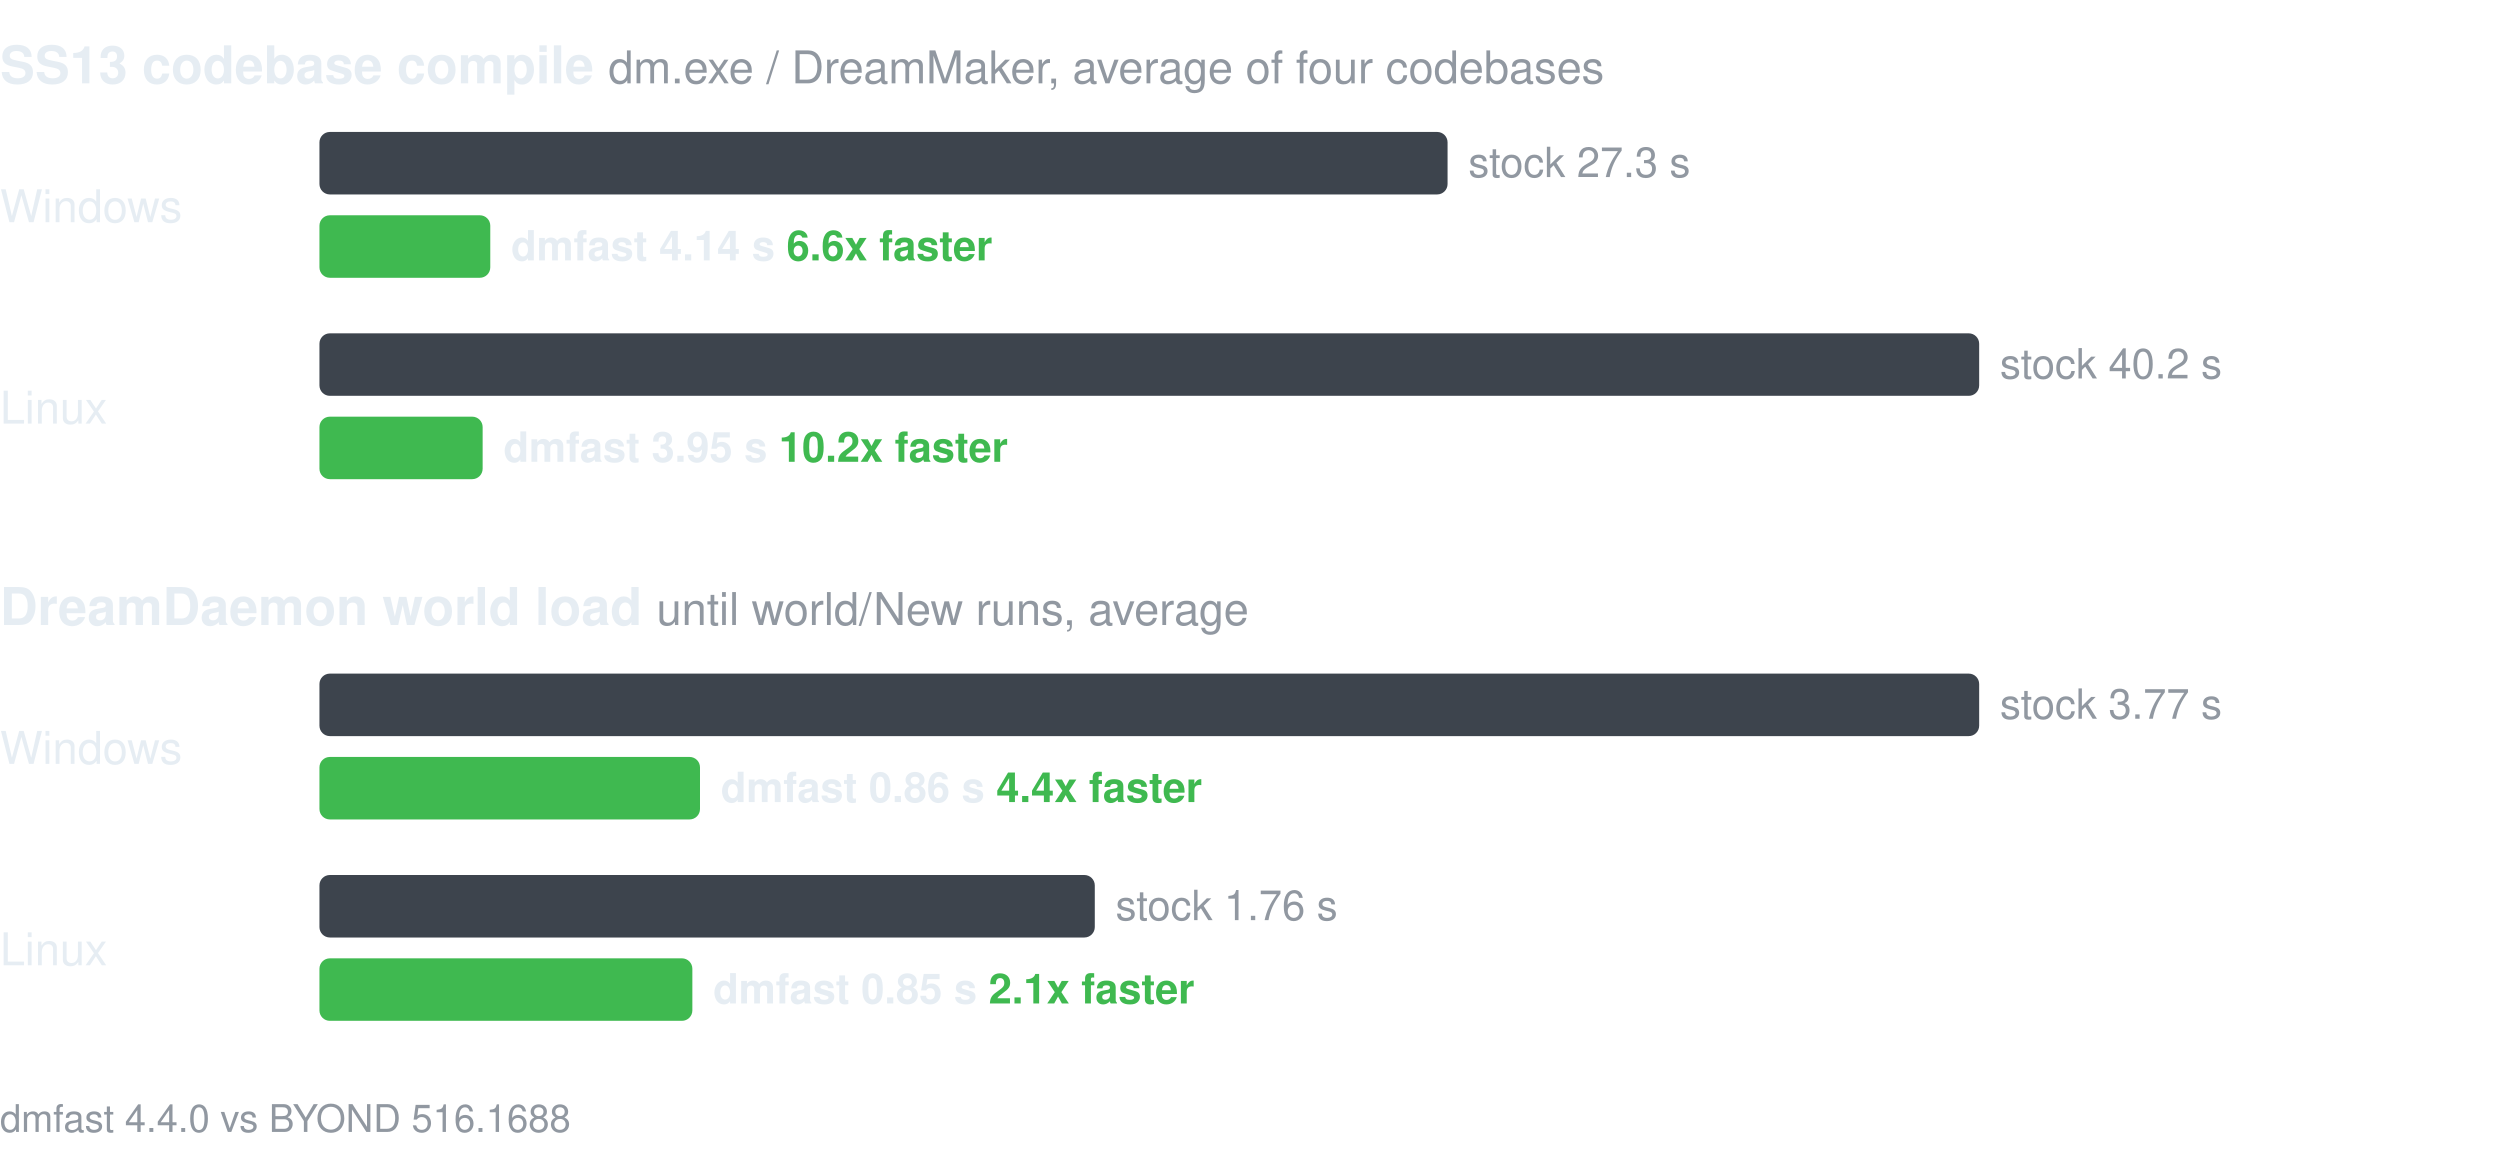
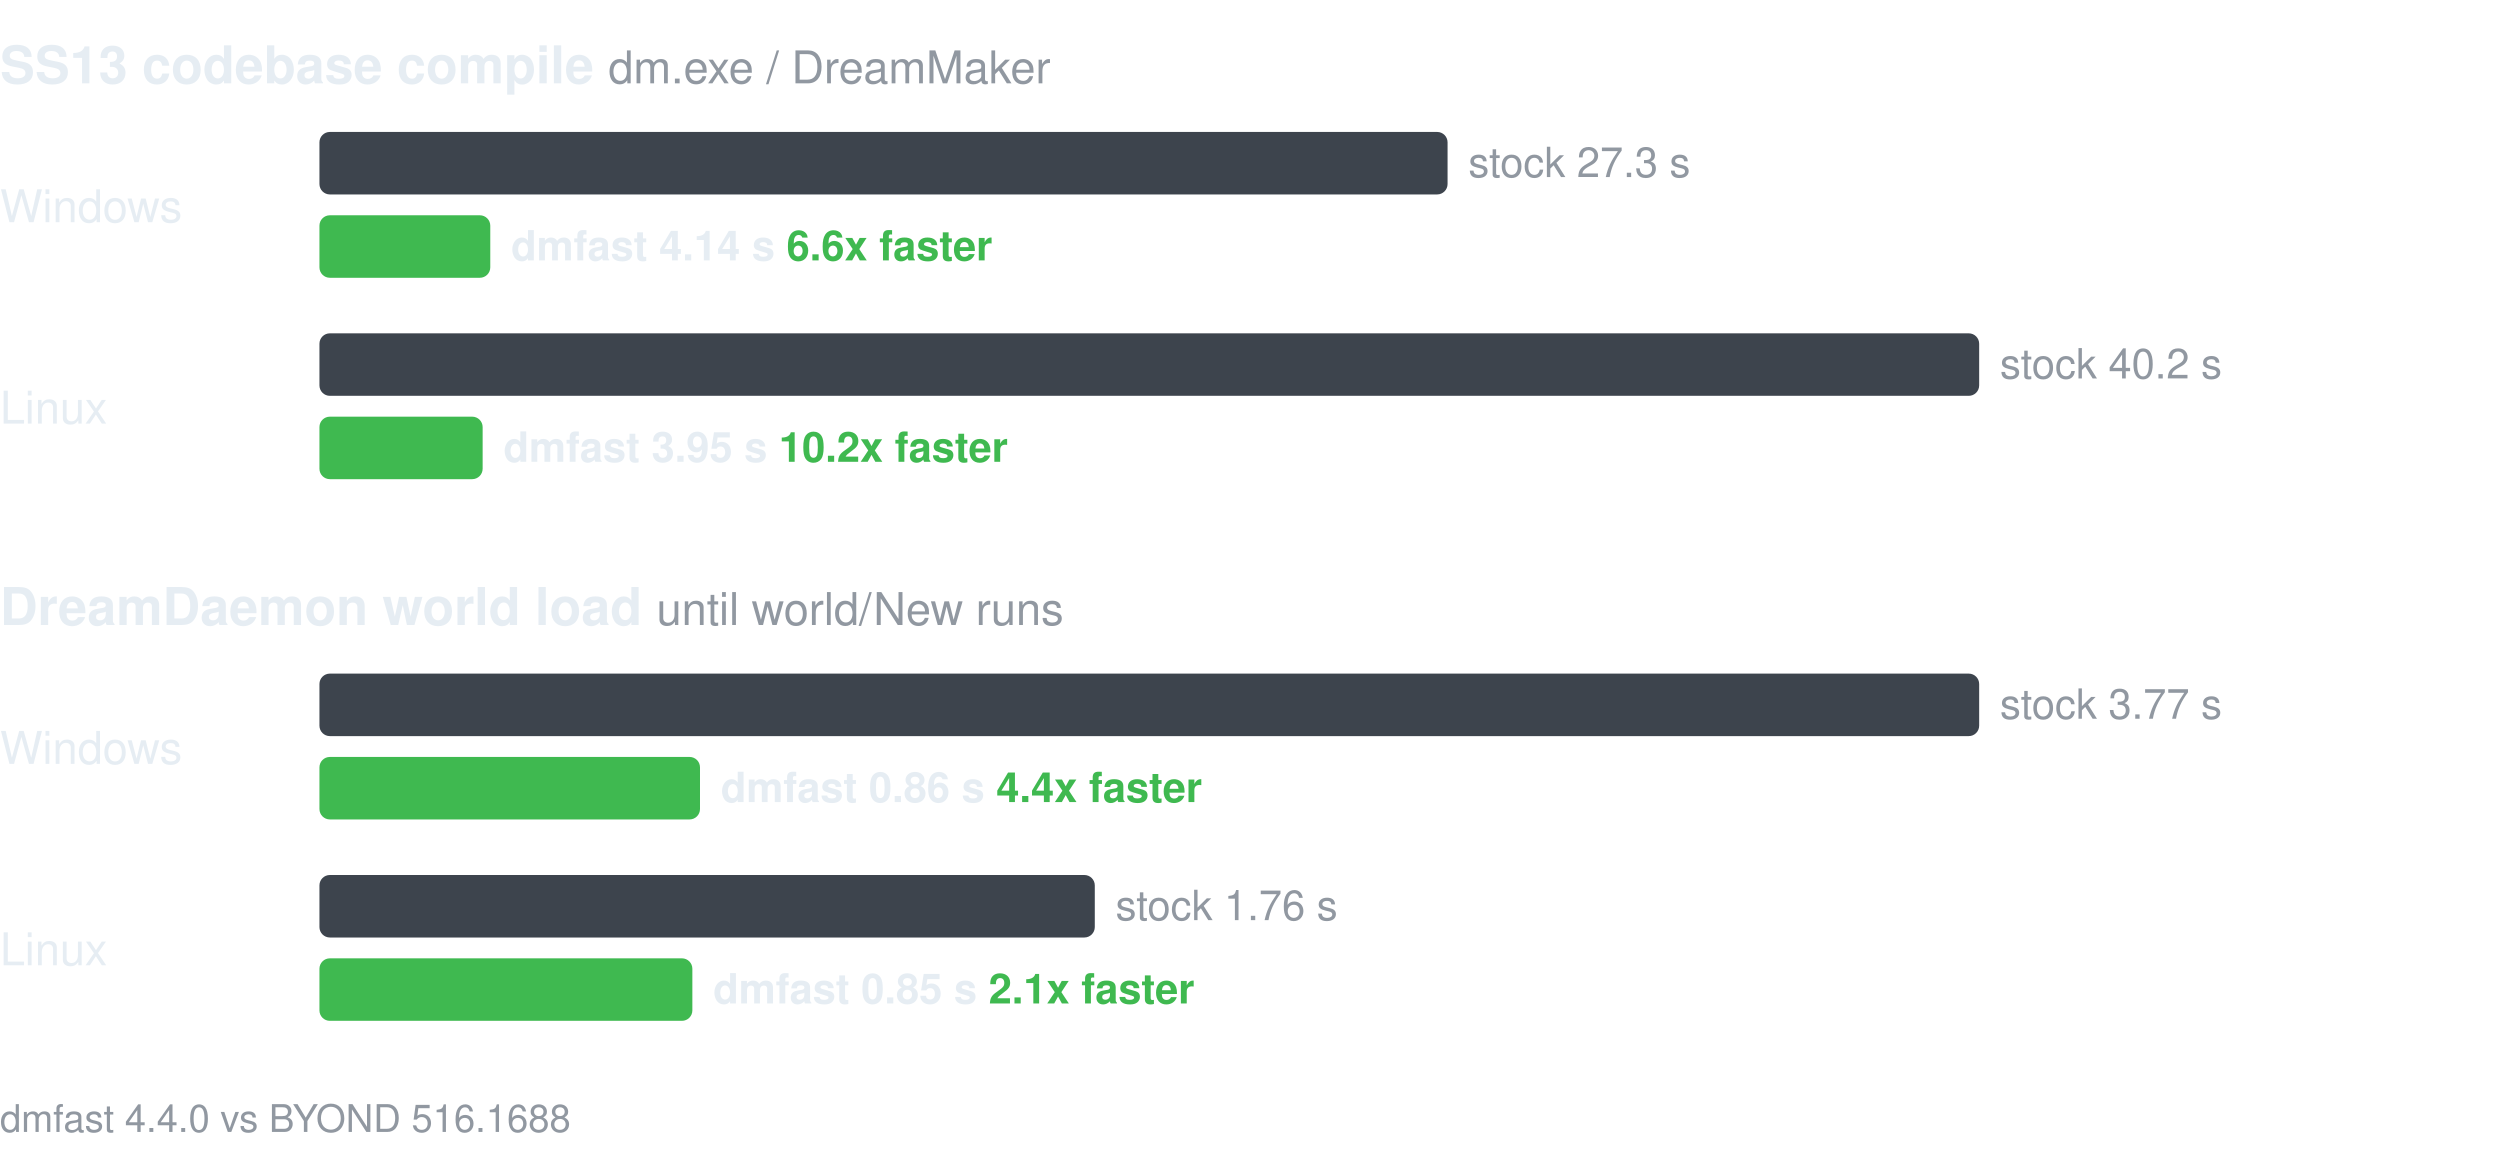
- <svg xmlns="http://www.w3.org/2000/svg" width="720" height="334" viewBox="0 0 720 334" font-family="-apple-system,BlinkMacSystemFont,Segoe UI,Helvetica,Arial,sans-serif" role="img" aria-label="dmfast speedups, average of four SS13 codebases: compile 6.6x faster on Windows and 10.2x on Linux; DreamDaemon world load 4.4x and 2.1x faster">
-   <text x="0" y="24" font-size="15" font-weight="600" fill="#e6edf3">SS13 codebase compile <tspan font-weight="400" fill="#9198a1" font-size="13">dm.exe / DreamMaker, average of four codebases</tspan>
+ <svg xmlns="http://www.w3.org/2000/svg" width="720" height="334" viewBox="0 0 720 334" font-family="-apple-system,BlinkMacSystemFont,Segoe UI,Helvetica,Arial,sans-serif" role="img" aria-label="dmfast speedups on SS13 codebases: compile 6.6x faster on Windows and 10.2x on Linux; DreamDaemon world load 4.4x and 2.1x faster">
+   <text x="0" y="24" font-size="15" font-weight="600" fill="#e6edf3">SS13 codebase compile <tspan font-weight="400" fill="#9198a1" font-size="13">dm.exe / DreamMaker</tspan>
  </text>
  <text x="0" y="64.0" font-size="13" fill="#e6edf3">Windows</text>
  <rect x="92" y="38" width="324.9" height="18" rx="3" fill="#3d444d" />
  <text x="422.9" y="51" font-size="12" fill="#9198a1">stock 27.3 s</text>
  <rect x="92" y="62" width="49.2" height="18" rx="3" fill="#3fb950" />
  <text x="147.2" y="75" font-size="12" fill="#e6edf3">
    <tspan font-weight="600">dmfast 4.14 s</tspan>
    <tspan fill="#3fb950" font-weight="700">6.6x faster</tspan>
  </text>
  <text x="0" y="122.0" font-size="13" fill="#e6edf3">Linux</text>
  <rect x="92" y="96" width="478.0" height="18" rx="3" fill="#3d444d" />
  <text x="576.0" y="109" font-size="12" fill="#9198a1">stock 40.2 s</text>
  <rect x="92" y="120" width="47.0" height="18" rx="3" fill="#3fb950" />
  <text x="145.0" y="133" font-size="12" fill="#e6edf3">
    <tspan font-weight="600">dmfast 3.95 s</tspan>
    <tspan fill="#3fb950" font-weight="700">10.2x faster</tspan>
  </text>
-   <text x="0" y="180" font-size="15" font-weight="600" fill="#e6edf3">DreamDaemon world load <tspan font-weight="400" fill="#9198a1" font-size="13">until world/New runs, average</tspan>
+   <text x="0" y="180" font-size="15" font-weight="600" fill="#e6edf3">DreamDaemon world load <tspan font-weight="400" fill="#9198a1" font-size="13">until world/New runs</tspan>
  </text>
  <text x="0" y="220.0" font-size="13" fill="#e6edf3">Windows</text>
  <rect x="92" y="194" width="478.0" height="18" rx="3" fill="#3d444d" />
  <text x="576.0" y="207" font-size="12" fill="#9198a1">stock 3.77 s</text>
  <rect x="92" y="218" width="109.6" height="18" rx="3" fill="#3fb950" />
  <text x="207.6" y="231" font-size="12" fill="#e6edf3">
    <tspan font-weight="600">dmfast 0.86 s</tspan>
    <tspan fill="#3fb950" font-weight="700">4.4x faster</tspan>
  </text>
  <text x="0" y="278.0" font-size="13" fill="#e6edf3">Linux</text>
  <rect x="92" y="252" width="223.3" height="18" rx="3" fill="#3d444d" />
  <text x="321.3" y="265" font-size="12" fill="#9198a1">stock 1.76 s</text>
  <rect x="92" y="276" width="107.4" height="18" rx="3" fill="#3fb950" />
  <text x="205.4" y="289" font-size="12" fill="#e6edf3">
    <tspan font-weight="600">dmfast 0.85 s</tspan>
    <tspan fill="#3fb950" font-weight="700">2.1x faster</tspan>
  </text>
  <text x="0" y="326" font-size="11" fill="#9198a1">dmfast 4.4.0 vs BYOND 516.1688</text>
</svg>
